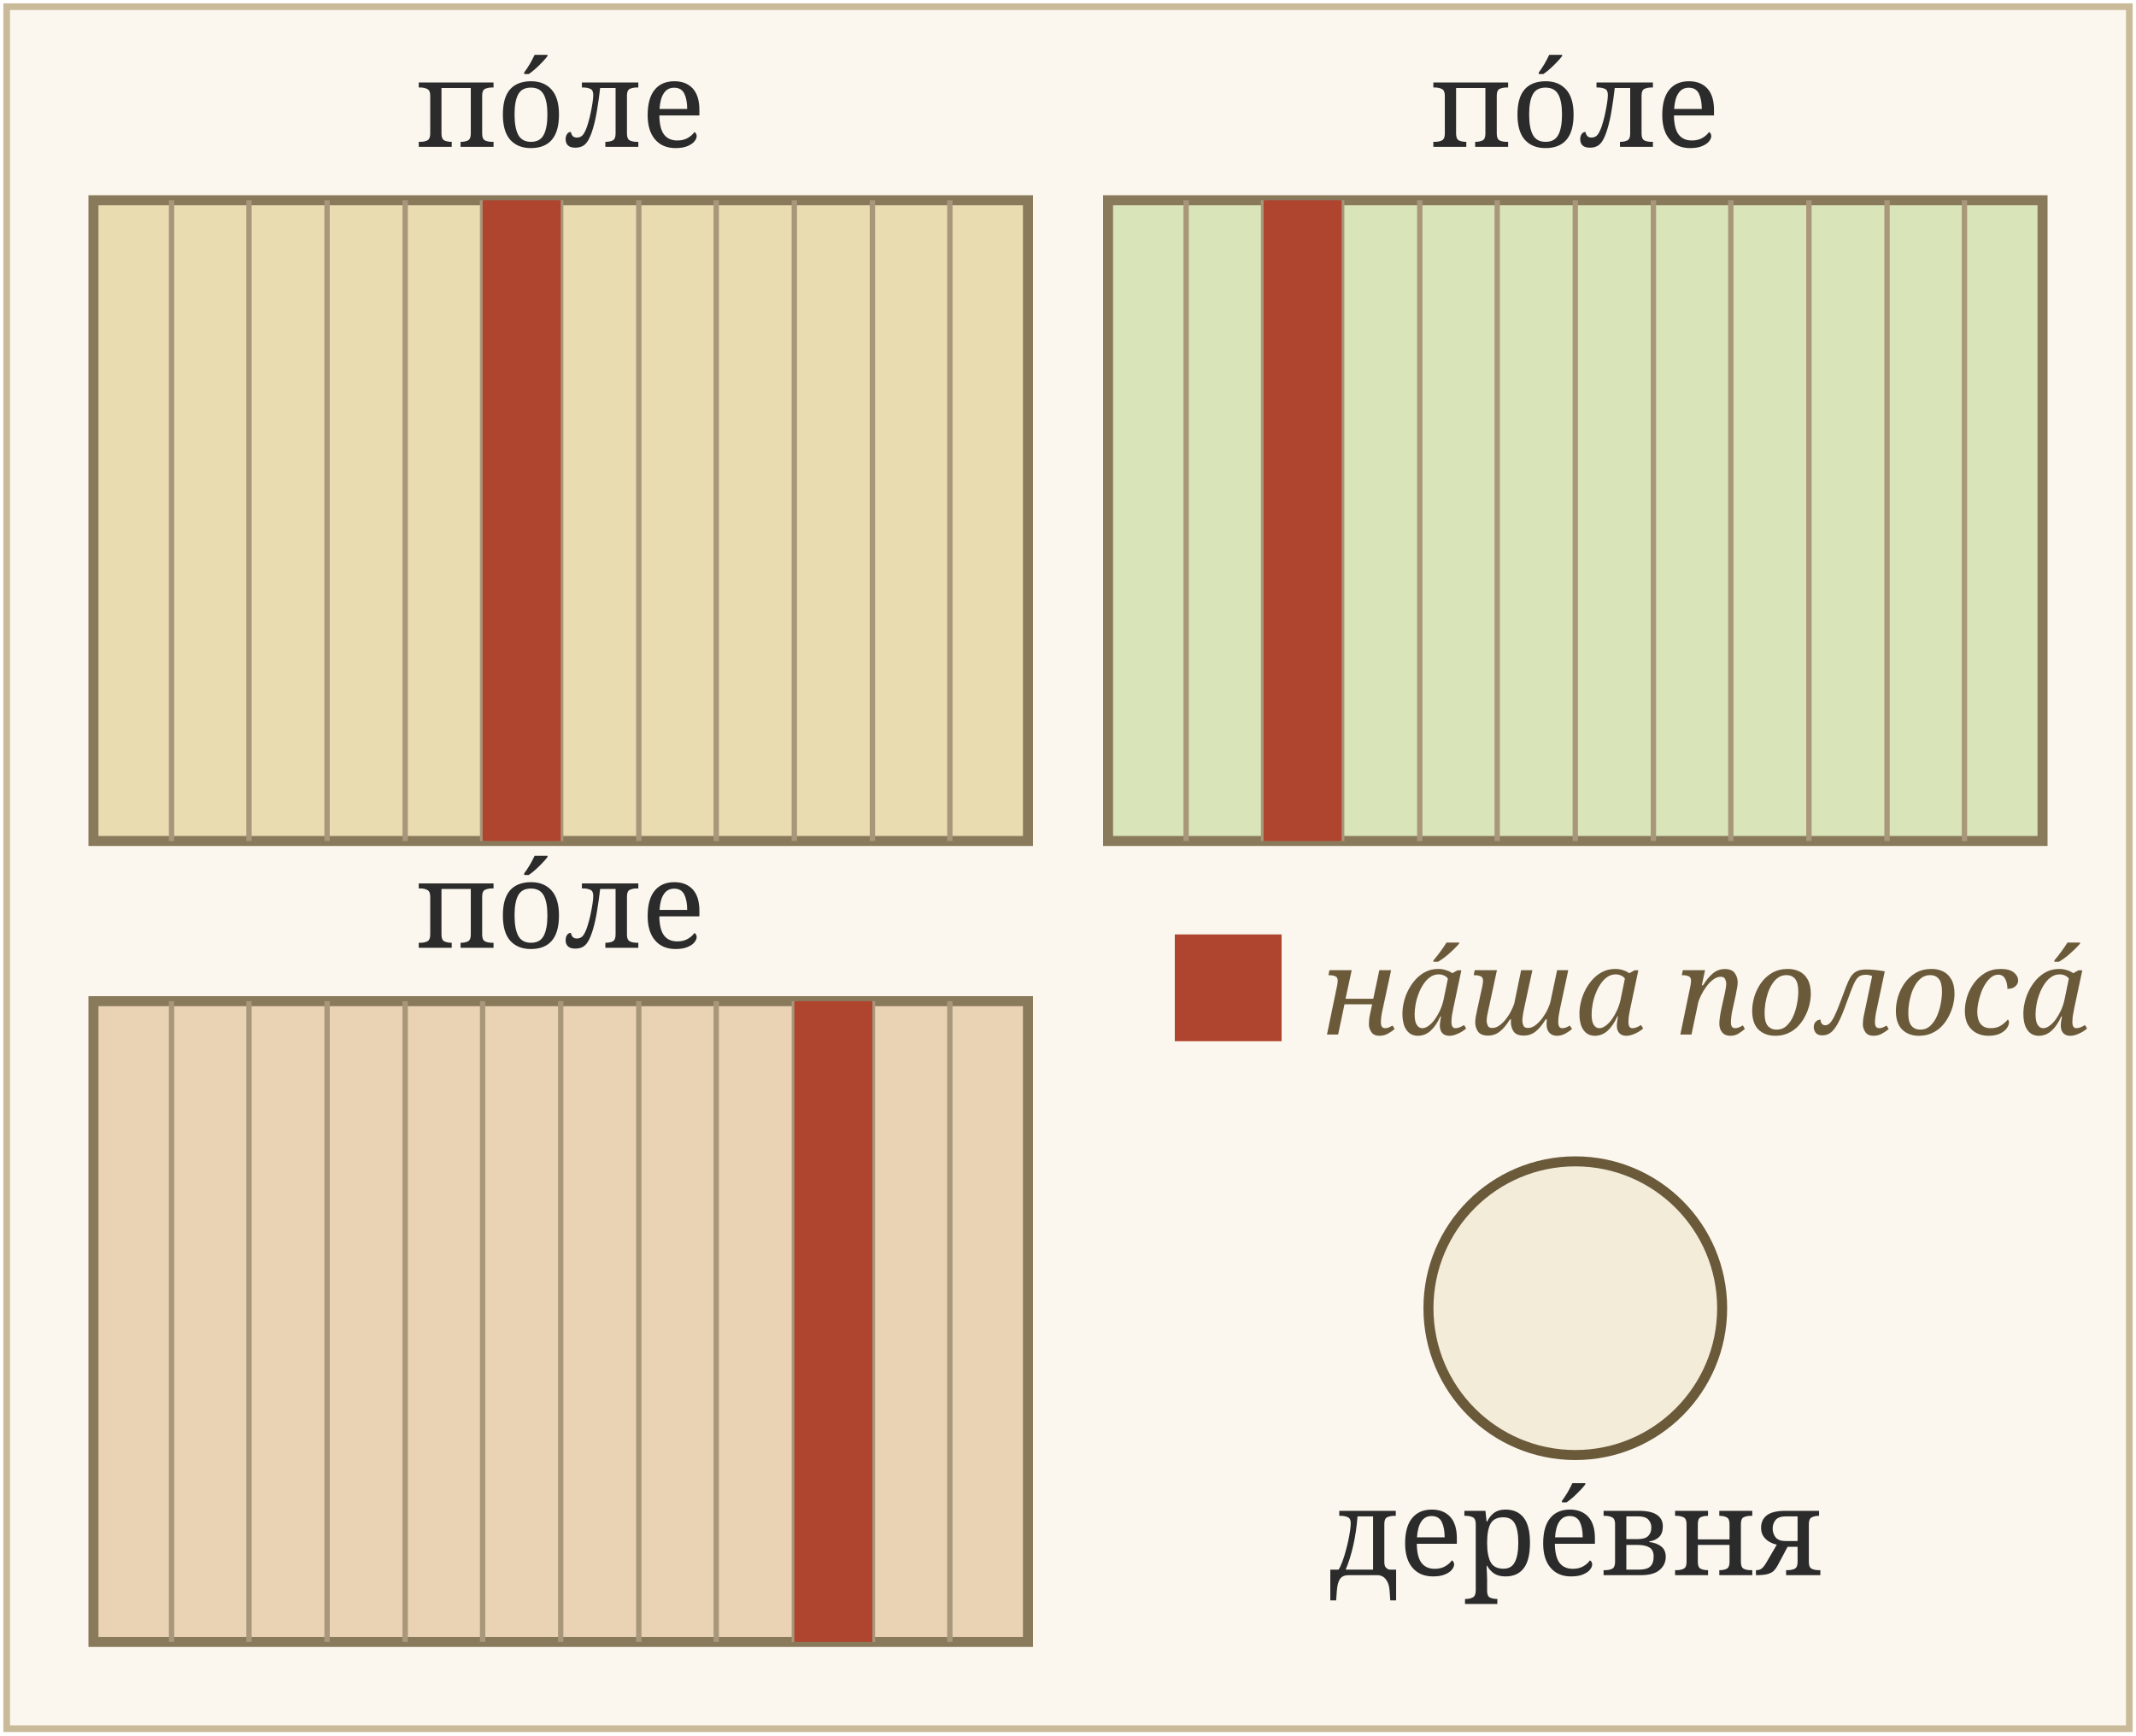
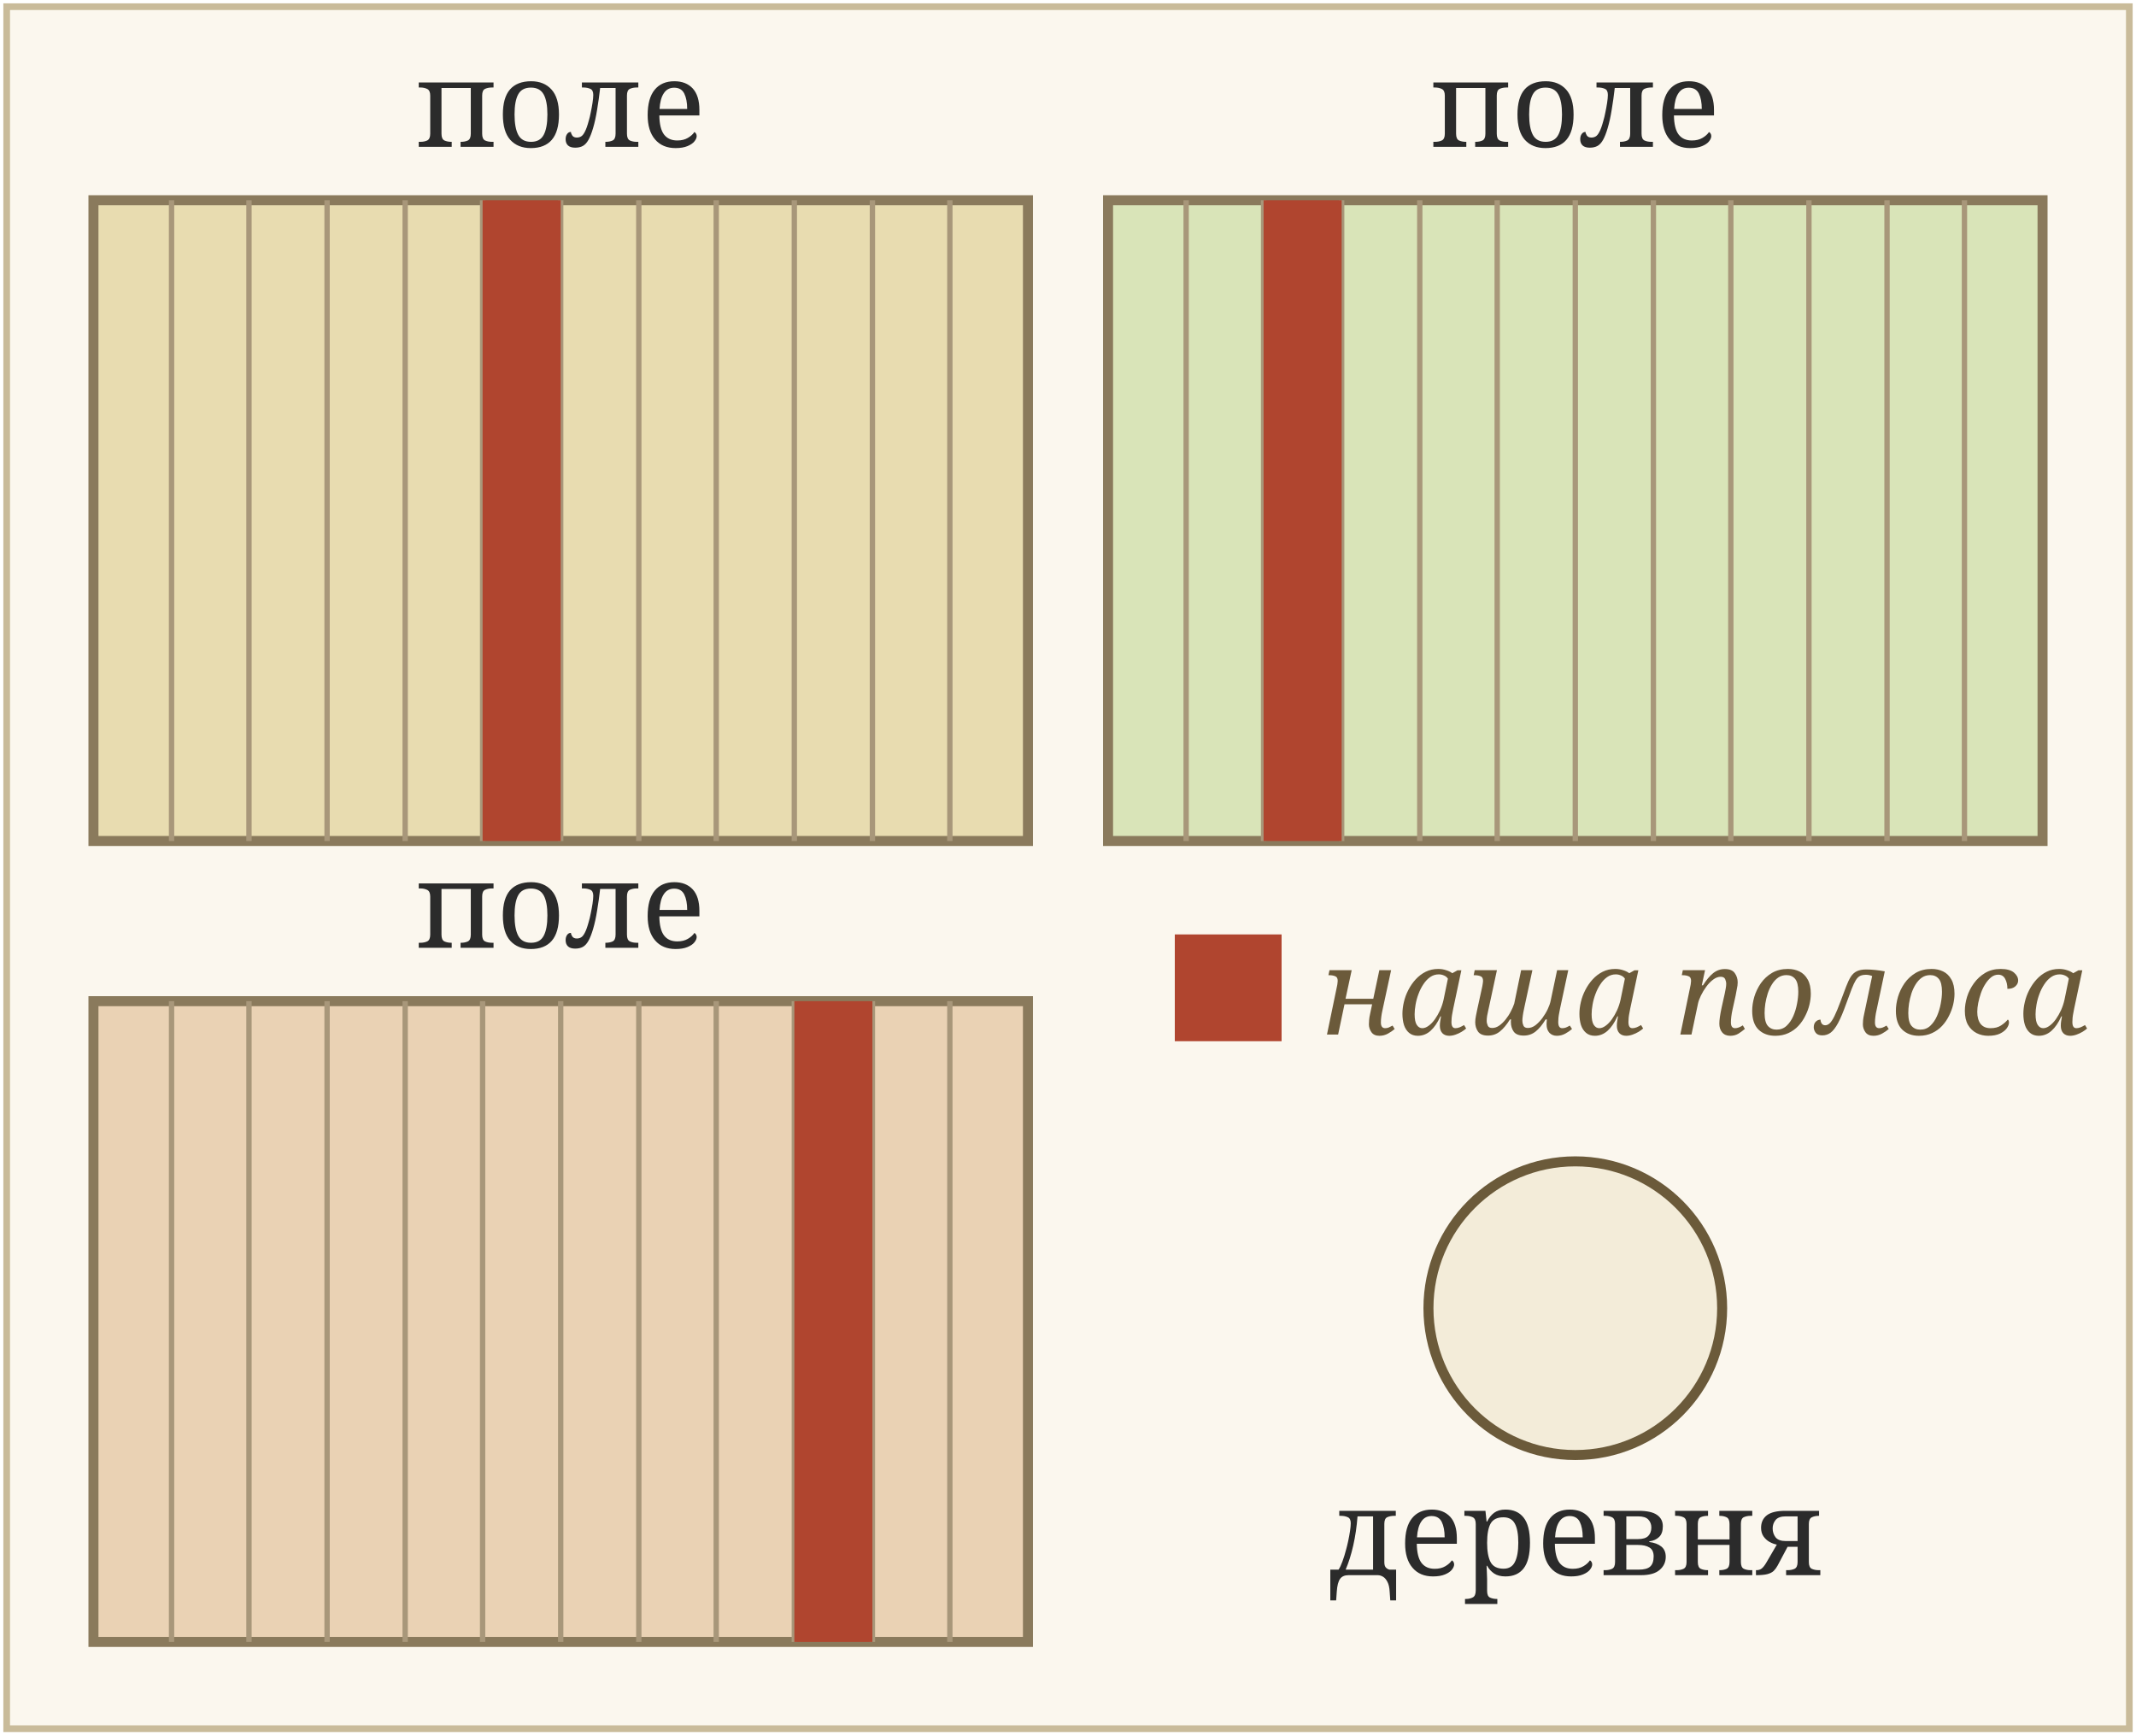
<svg xmlns="http://www.w3.org/2000/svg" viewBox="0 0 320 260" width="320" height="260" role="img" aria-labelledby="t d">
  <style>text { font-family: 'Noto Serif', 'PT Serif', Georgia, serif; fill: #2b2b2b; font-size: 18px; } .lab { font-style: italic; fill: #6b5a3a; }</style>
  <rect x="1" y="1" width="318" height="258" fill="#fbf7ee" stroke="#c9bb9a" />
  <rect x="14" y="30" width="140" height="96" fill="#e8dcb0" stroke="#8a7a5c" stroke-width="1.5" />
  <line x1="25.7" y1="30" x2="25.7" y2="126" stroke="#a8977a" stroke-width="0.8" />
  <line x1="37.3" y1="30" x2="37.3" y2="126" stroke="#a8977a" stroke-width="0.8" />
  <line x1="49.0" y1="30" x2="49.0" y2="126" stroke="#a8977a" stroke-width="0.8" />
  <line x1="60.7" y1="30" x2="60.7" y2="126" stroke="#a8977a" stroke-width="0.8" />
  <line x1="72.3" y1="30" x2="72.3" y2="126" stroke="#a8977a" stroke-width="0.8" />
  <line x1="84.0" y1="30" x2="84.0" y2="126" stroke="#a8977a" stroke-width="0.8" />
  <line x1="95.7" y1="30" x2="95.7" y2="126" stroke="#a8977a" stroke-width="0.8" />
  <line x1="107.3" y1="30" x2="107.3" y2="126" stroke="#a8977a" stroke-width="0.8" />
  <line x1="119.0" y1="30" x2="119.0" y2="126" stroke="#a8977a" stroke-width="0.8" />
  <line x1="130.7" y1="30" x2="130.7" y2="126" stroke="#a8977a" stroke-width="0.8" />
  <line x1="142.3" y1="30" x2="142.3" y2="126" stroke="#a8977a" stroke-width="0.8" />
  <rect x="72.3" y="30" width="11.7" height="96" fill="#b0452f" />
  <rect x="166" y="30" width="140" height="96" fill="#d9e4b8" stroke="#8a7a5c" stroke-width="1.5" />
  <line x1="177.7" y1="30" x2="177.7" y2="126" stroke="#a8977a" stroke-width="0.8" />
  <line x1="189.3" y1="30" x2="189.3" y2="126" stroke="#a8977a" stroke-width="0.8" />
  <line x1="201.0" y1="30" x2="201.0" y2="126" stroke="#a8977a" stroke-width="0.8" />
  <line x1="212.7" y1="30" x2="212.7" y2="126" stroke="#a8977a" stroke-width="0.8" />
  <line x1="224.3" y1="30" x2="224.3" y2="126" stroke="#a8977a" stroke-width="0.8" />
  <line x1="236.0" y1="30" x2="236.0" y2="126" stroke="#a8977a" stroke-width="0.8" />
  <line x1="247.7" y1="30" x2="247.7" y2="126" stroke="#a8977a" stroke-width="0.8" />
  <line x1="259.3" y1="30" x2="259.3" y2="126" stroke="#a8977a" stroke-width="0.8" />
  <line x1="271.0" y1="30" x2="271.0" y2="126" stroke="#a8977a" stroke-width="0.8" />
  <line x1="282.7" y1="30" x2="282.7" y2="126" stroke="#a8977a" stroke-width="0.8" />
  <line x1="294.3" y1="30" x2="294.3" y2="126" stroke="#a8977a" stroke-width="0.8" />
  <rect x="189.3" y="30" width="11.7" height="96" fill="#b0452f" />
  <rect x="14" y="150" width="140" height="96" fill="#ead2b4" stroke="#8a7a5c" stroke-width="1.5" />
  <line x1="25.7" y1="150" x2="25.7" y2="246" stroke="#a8977a" stroke-width="0.8" />
  <line x1="37.3" y1="150" x2="37.3" y2="246" stroke="#a8977a" stroke-width="0.8" />
  <line x1="49.0" y1="150" x2="49.0" y2="246" stroke="#a8977a" stroke-width="0.8" />
  <line x1="60.7" y1="150" x2="60.7" y2="246" stroke="#a8977a" stroke-width="0.8" />
  <line x1="72.3" y1="150" x2="72.3" y2="246" stroke="#a8977a" stroke-width="0.8" />
  <line x1="84.0" y1="150" x2="84.0" y2="246" stroke="#a8977a" stroke-width="0.8" />
  <line x1="95.7" y1="150" x2="95.7" y2="246" stroke="#a8977a" stroke-width="0.8" />
  <line x1="107.3" y1="150" x2="107.3" y2="246" stroke="#a8977a" stroke-width="0.8" />
  <line x1="119.0" y1="150" x2="119.0" y2="246" stroke="#a8977a" stroke-width="0.8" />
  <line x1="130.7" y1="150" x2="130.7" y2="246" stroke="#a8977a" stroke-width="0.8" />
  <line x1="142.3" y1="150" x2="142.3" y2="246" stroke="#a8977a" stroke-width="0.8" />
  <rect x="119.0" y="150" width="11.7" height="96" fill="#b0452f" />
-   <text x="84" y="22" text-anchor="middle">по́ле</text>
-   <text x="236" y="22" text-anchor="middle">по́ле</text>
-   <text x="84" y="142" text-anchor="middle">по́ле</text>
+   <text x="84" y="22" text-anchor="middle">поле</text>
+   <text x="236" y="22" text-anchor="middle">поле</text>
+   <text x="84" y="142" text-anchor="middle">поле</text>
  <circle cx="236" cy="196" r="22" fill="#f3ecd9" stroke="#6b5a3a" stroke-width="1.5" />
-   <text x="236" y="236" text-anchor="middle">дере́вня</text>
+   <text x="236" y="236" text-anchor="middle">деревня</text>
  <rect x="176" y="140" width="16" height="16" fill="#b0452f" />
-   <text x="198" y="155" class="lab">на́ша полоса́</text>
+   <text x="198" y="155" class="lab">наша полоса</text>
</svg>
